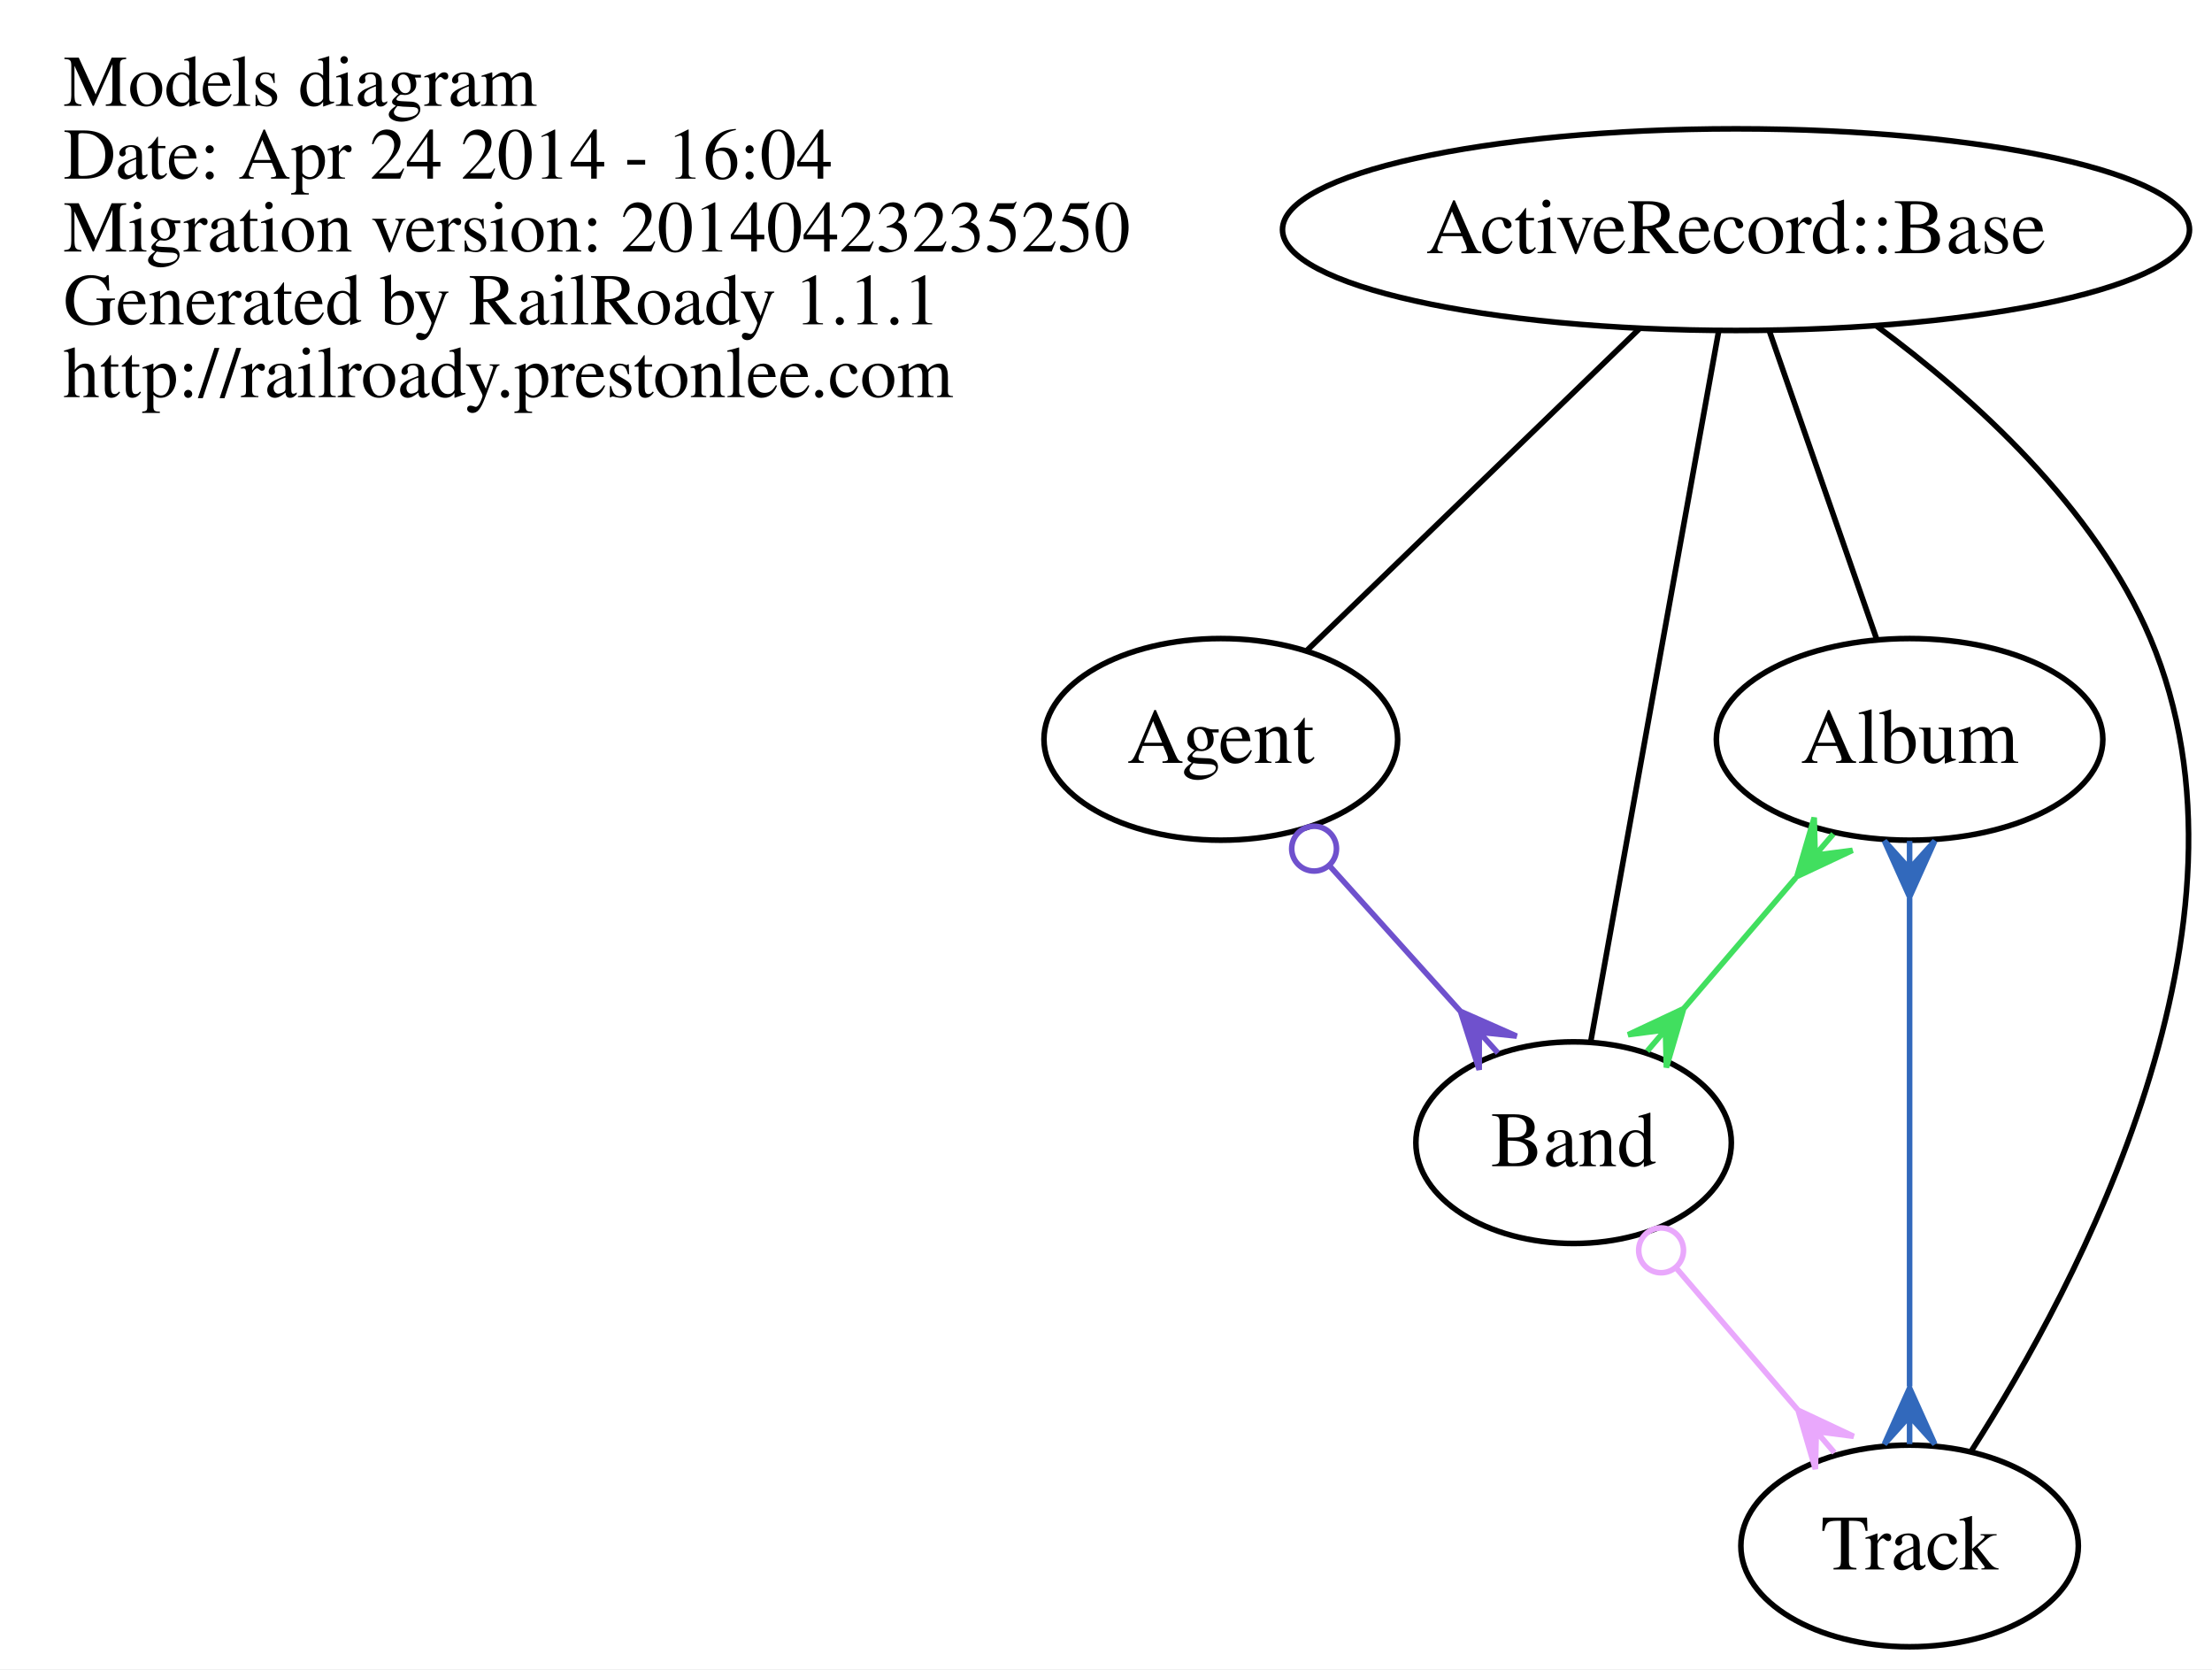
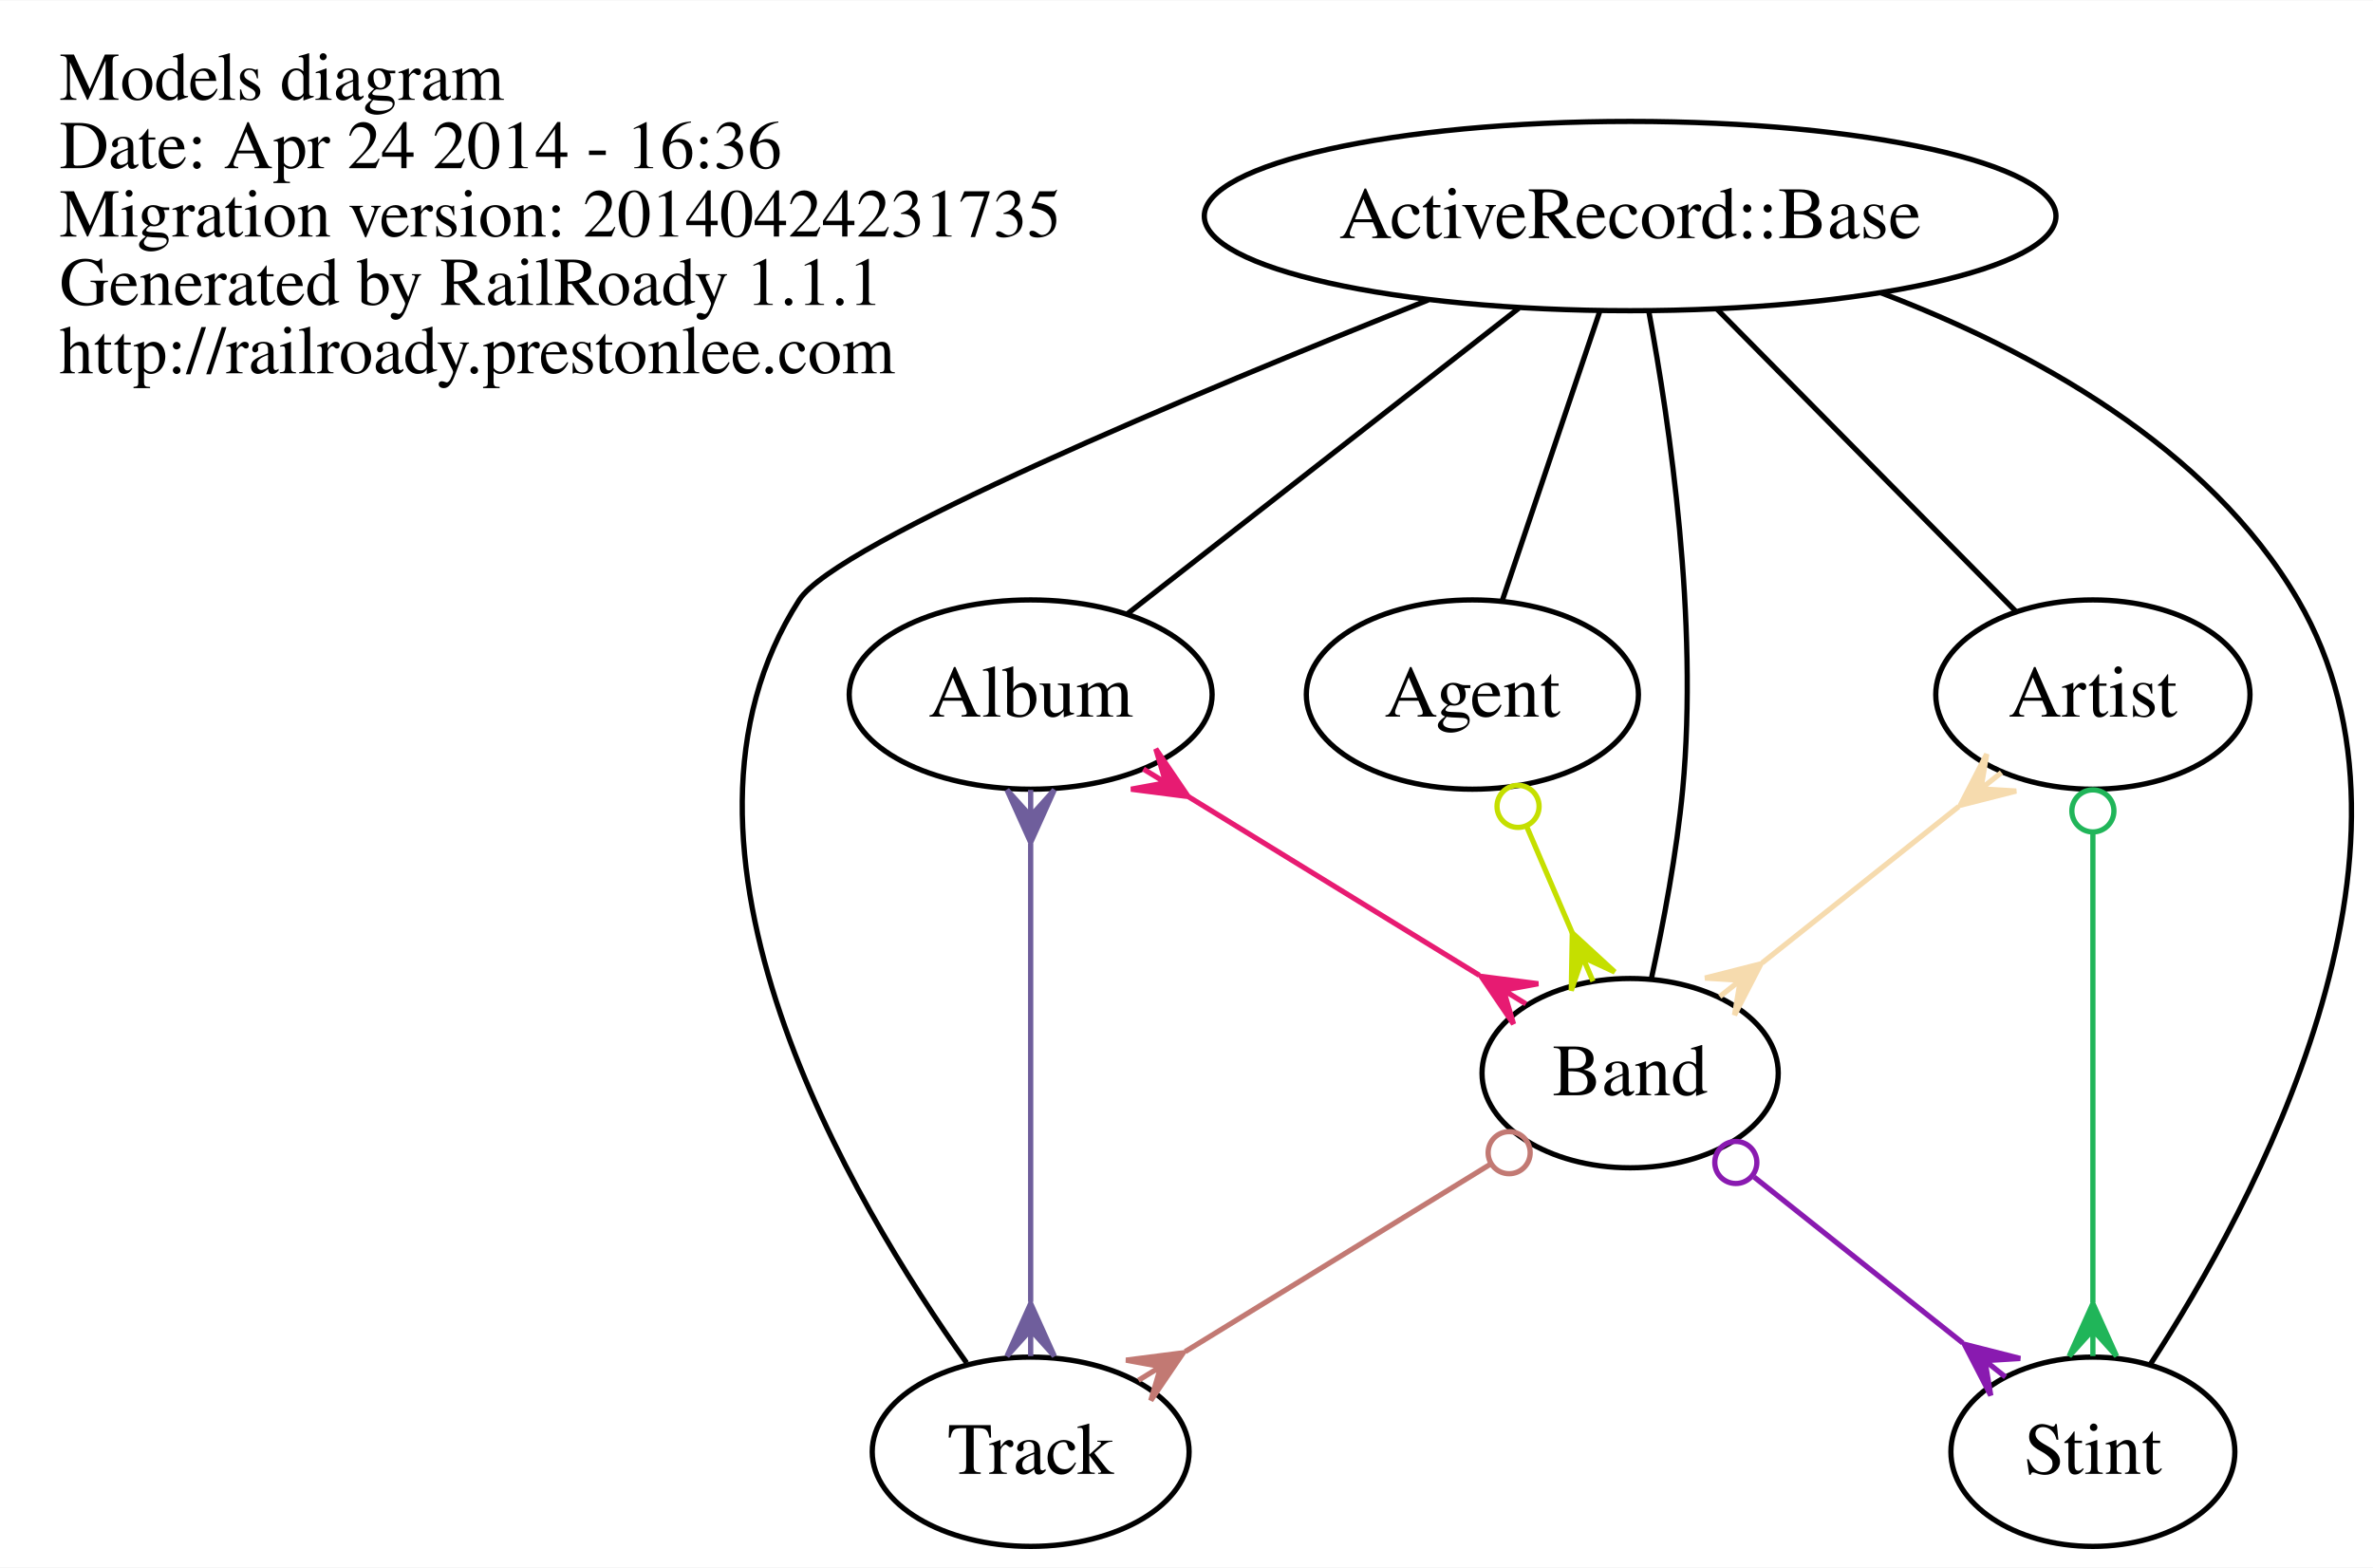
- <svg xmlns="http://www.w3.org/2000/svg" width="395pt" height="298pt" viewBox="0.00 0.00 395.00 298.00">
+ <svg xmlns="http://www.w3.org/2000/svg" width="451pt" height="298pt" viewBox="0.00 0.00 451.27 298.00">
  <g id="graph0" class="graph" transform="scale(1 1) rotate(0) translate(4 294)">
-     <polygon fill="white" stroke="none" points="-4,4 -4,-294 391,-294 391,4 -4,4" />
+     <polygon fill="white" stroke="none" points="-4,4 -4,-294 447.275,-294 447.275,4 -4,4" />
    <g id="node1" class="node">
      <text text-anchor="start" x="7.312" y="-275.1" font-family="Times,serif" font-size="13.00">Models diagram</text>
-       <text text-anchor="start" x="7.312" y="-262.1" font-family="Times,serif" font-size="13.00">Date: Apr 24 2014 - 16:04</text>
-       <text text-anchor="start" x="7.312" y="-249.1" font-family="Times,serif" font-size="13.00">Migration version: 20140423235250</text>
+       <text text-anchor="start" x="7.312" y="-262.1" font-family="Times,serif" font-size="13.00">Date: Apr 24 2014 - 16:36</text>
+       <text text-anchor="start" x="7.312" y="-249.1" font-family="Times,serif" font-size="13.00">Migration version: 20140424231735</text>
      <text text-anchor="start" x="7.312" y="-236.1" font-family="Times,serif" font-size="13.00">Generated by RailRoady 1.1.1</text>
      <text text-anchor="start" x="7.312" y="-223.1" font-family="Times,serif" font-size="13.00">http://railroady.prestonlee.com</text>
    </g>
    <g id="node2" class="node">
-       <ellipse fill="none" stroke="black" cx="214" cy="-162" rx="31.577" ry="18" />
-       <text text-anchor="middle" x="214" y="-157.8" font-family="Times,serif" font-size="14.00">Agent</text>
+       <ellipse fill="none" stroke="black" cx="276" cy="-162" rx="31.577" ry="18" />
+       <text text-anchor="middle" x="276" y="-157.8" font-family="Times,serif" font-size="14.00">Agent</text>
+     </g>
+     <g id="node5" class="node">
+       <ellipse fill="none" stroke="black" cx="306" cy="-90" rx="28.166" ry="18" />
+       <text text-anchor="middle" x="306" y="-85.8" font-family="Times,serif" font-size="14.00">Band</text>
+     </g>
+     <g id="edge1" class="edge">
+       <path fill="none" stroke="#c5df00" d="M286.307,-136.95C289.106,-130.418 292.148,-123.322 294.984,-116.703" />
+       <ellipse fill="none" stroke="#c5df00" cx="284.685" cy="-140.734" rx="4" ry="4" />
+       <polygon fill="#c5df00" stroke="#c5df00" points="295.002,-116.661 303.078,-109.243 296.972,-112.066 298.941,-107.47 298.941,-107.47 298.941,-107.47 296.972,-112.066 294.805,-105.697 295.002,-116.661 295.002,-116.661" />
+     </g>
+     <g id="node3" class="node">
+       <ellipse fill="none" stroke="black" cx="192" cy="-162" rx="34.508" ry="18" />
+       <text text-anchor="middle" x="192" y="-157.8" font-family="Times,serif" font-size="14.00">Album</text>
+     </g>
+     <g id="edge4" class="edge">
+       <path fill="none" stroke="#e71b72" d="M222.006,-142.575C239.111,-132.072 260.433,-118.98 277.313,-108.615" />
+       <polygon fill="#e71b72" stroke="#e71b72" points="221.964,-142.601 211.088,-143.999 217.703,-145.217 213.443,-147.834 213.443,-147.834 213.443,-147.834 217.703,-145.217 215.797,-151.668 221.964,-142.601 221.964,-142.601" />
+       <polygon fill="#e71b72" stroke="#e71b72" points="277.658,-108.403 288.534,-107.005 281.918,-105.787 286.179,-103.171 286.179,-103.171 286.179,-103.171 281.918,-105.787 283.825,-99.336 277.658,-108.403 277.658,-108.403" />
+     </g>
+     <g id="node7" class="node">
+       <ellipse fill="none" stroke="black" cx="192" cy="-18" rx="30.13" ry="18" />
+       <text text-anchor="middle" x="192" y="-13.8" font-family="Times,serif" font-size="14.00">Track</text>
+     </g>
+     <g id="edge3" class="edge">
+       <path fill="none" stroke="#6f5e9c" d="M192,-133.679C192,-108.599 192,-71.627 192,-46.493" />
+       <polygon fill="#6f5e9c" stroke="#6f5e9c" points="192,-133.871 187.5,-143.871 192,-138.871 192,-143.871 192,-143.871 192,-143.871 192,-138.871 196.5,-143.872 192,-133.871 192,-133.871" />
+       <polygon fill="#6f5e9c" stroke="#6f5e9c" points="192,-46.189 196.5,-36.189 192,-41.189 192,-36.189 192,-36.189 192,-36.189 192,-41.189 187.5,-36.189 192,-46.189 192,-46.189" />
    </g>
    <g id="node4" class="node">
-       <ellipse fill="none" stroke="black" cx="277" cy="-90" rx="28.166" ry="18" />
-       <text text-anchor="middle" x="277" y="-85.8" font-family="Times,serif" font-size="14.00">Band</text>
+       <ellipse fill="none" stroke="black" cx="394" cy="-162" rx="29.879" ry="18" />
+       <text text-anchor="middle" x="394" y="-157.8" font-family="Times,serif" font-size="14.00">Artist</text>
    </g>
-     <g id="edge1" class="edge">
-       <path fill="none" stroke="#6f51cd" d="M233.469,-139.367C240.845,-131.172 249.257,-121.826 256.707,-113.548" />
-       <ellipse fill="none" stroke="#6f51cd" cx="230.658" cy="-142.492" rx="4" ry="4" />
-       <polygon fill="#6f51cd" stroke="#6f51cd" points="256.8,-113.444 266.835,-109.022 260.145,-109.728 263.49,-106.011 263.49,-106.011 263.49,-106.011 260.145,-109.728 260.145,-103.001 256.8,-113.444 256.8,-113.444" />
+     <g id="edge7" class="edge">
+       <path fill="none" stroke="#f6dbae" d="M368.462,-140.686C356.712,-131.339 342.816,-120.286 331.118,-110.98" />
+       <polygon fill="#f6dbae" stroke="#f6dbae" points="368.788,-140.945 373.813,-150.692 372.701,-144.058 376.614,-147.17 376.614,-147.17 376.614,-147.17 372.701,-144.058 379.415,-143.649 368.788,-140.945 368.788,-140.945" />
+       <polygon fill="#f6dbae" stroke="#f6dbae" points="330.876,-110.788 325.852,-101.041 326.963,-107.675 323.05,-104.563 323.05,-104.563 323.05,-104.563 326.963,-107.675 320.249,-108.085 330.876,-110.788 330.876,-110.788" />
    </g>
-     <g id="node3" class="node">
-       <ellipse fill="none" stroke="black" cx="337" cy="-162" rx="34.508" ry="18" />
-       <text text-anchor="middle" x="337" y="-157.8" font-family="Times,serif" font-size="14.00">Album</text>
-     </g>
-     <g id="edge4" class="edge">
-       <path fill="none" stroke="#41df5f" d="M316.686,-137.301C310.249,-129.79 303.145,-121.502 296.748,-114.039" />
-       <polygon fill="#41df5f" stroke="#41df5f" points="316.877,-137.523 319.968,-148.044 320.131,-141.32 323.385,-145.116 323.385,-145.116 323.385,-145.116 320.131,-141.32 326.802,-142.187 316.877,-137.523 316.877,-137.523" />
-       <polygon fill="#41df5f" stroke="#41df5f" points="296.657,-113.933 293.565,-103.412 293.403,-110.136 290.149,-106.34 290.149,-106.34 290.149,-106.34 293.403,-110.136 286.732,-109.269 296.657,-113.933 296.657,-113.933" />
-     </g>
-     <g id="node5" class="node">
-       <ellipse fill="none" stroke="black" cx="337" cy="-18" rx="30.13" ry="18" />
-       <text text-anchor="middle" x="337" y="-13.8" font-family="Times,serif" font-size="14.00">Track</text>
-     </g>
-     <g id="edge3" class="edge">
-       <path fill="none" stroke="#3269bc" d="M337,-133.679C337,-108.599 337,-71.627 337,-46.493" />
-       <polygon fill="#3269bc" stroke="#3269bc" points="337,-133.871 332.5,-143.871 337,-138.871 337,-143.871 337,-143.871 337,-143.871 337,-138.871 341.5,-143.872 337,-133.871 337,-133.871" />
-       <polygon fill="#3269bc" stroke="#3269bc" points="337,-46.189 341.5,-36.189 337,-41.189 337,-36.189 337,-36.189 337,-36.189 337,-41.189 332.5,-36.189 337,-46.189 337,-46.189" />
+     <g id="node6" class="node">
+       <ellipse fill="none" stroke="black" cx="394" cy="-18" rx="27" ry="18" />
+       <text text-anchor="middle" x="394" y="-13.8" font-family="Times,serif" font-size="14.00">Stint</text>
    </g>
    <g id="edge6" class="edge">
-       <path fill="none" stroke="#e9a8fc" d="M295.428,-67.501C302.249,-59.543 310.012,-50.486 316.968,-42.37" />
-       <ellipse fill="none" stroke="#e9a8fc" cx="292.622" cy="-70.774" rx="4" ry="4" />
-       <polygon fill="#e9a8fc" stroke="#e9a8fc" points="317.083,-42.237 327.008,-37.573 320.337,-38.44 323.591,-34.644 323.591,-34.644 323.591,-34.644 320.337,-38.44 320.174,-31.715 317.083,-42.237 317.083,-42.237" />
+       <path fill="none" stroke="#20b559" d="M394,-135.558C394,-110.444 394,-72.164 394,-46.393" />
+       <ellipse fill="none" stroke="#20b559" cx="394" cy="-139.871" rx="4" ry="4" />
+       <polygon fill="#20b559" stroke="#20b559" points="394,-46.189 398.5,-36.189 394,-41.189 394,-36.189 394,-36.189 394,-36.189 394,-41.189 389.5,-36.189 394,-46.189 394,-46.189" />
    </g>
-     <g id="node6" class="node">
+     <g id="edge10" class="edge">
+       <path fill="none" stroke="#891ab0" d="M329.576,-70.246C341.839,-60.492 356.821,-48.574 369.251,-38.687" />
+       <ellipse fill="none" stroke="#891ab0" cx="326.098" cy="-73.013" rx="4" ry="4" />
+       <polygon fill="#891ab0" stroke="#891ab0" points="369.557,-38.443 380.185,-35.74 373.47,-35.331 377.383,-32.218 377.383,-32.218 377.383,-32.218 373.47,-35.331 374.582,-28.696 369.557,-38.443 369.557,-38.443" />
+     </g>
+     <g id="edge9" class="edge">
+       <path fill="none" stroke="#c27973" d="M279.513,-72.736C262.117,-62.054 239.344,-48.071 221.39,-37.046" />
+       <ellipse fill="none" stroke="#c27973" cx="282.994" cy="-74.874" rx="4" ry="4" />
+       <polygon fill="#c27973" stroke="#c27973" points="221.016,-36.817 214.849,-27.749 216.755,-34.2 212.494,-31.584 212.494,-31.584 212.494,-31.584 216.755,-34.2 210.139,-35.419 221.016,-36.817 221.016,-36.817" />
+     </g>
+     <g id="node8" class="node">
      <ellipse fill="none" stroke="black" cx="306" cy="-253" rx="80.982" ry="18" />
      <text text-anchor="middle" x="306" y="-248.8" font-family="Times,serif" font-size="14.00">ActiveRecord::Base</text>
    </g>
    <g id="edge2" class="edge">
-       <path fill="none" stroke="black" d="M288.696,-235.26C271.623,-218.744 245.769,-193.733 229.392,-177.89" />
+       <path fill="none" stroke="black" d="M300.216,-234.84C294.869,-218.979 286.973,-195.553 281.665,-179.806" />
    </g>
    <g id="edge5" class="edge">
-       <path fill="none" stroke="black" d="M311.977,-234.84C317.502,-218.979 325.661,-195.553 331.146,-179.806" />
-     </g>
-     <g id="edge7" class="edge">
-       <path fill="none" stroke="black" d="M302.897,-234.834C300.261,-220.248 296.378,-198.751 293,-180 288.491,-154.97 283.281,-125.979 280.063,-108.063" />
+       <path fill="none" stroke="black" d="M284.825,-235.468C263.447,-218.779 230.763,-193.263 210.425,-177.384" />
    </g>
    <g id="edge8" class="edge">
-       <path fill="none" stroke="black" d="M331.063,-235.832C348.413,-223.037 370.099,-203.449 380,-180 401.496,-129.094 366.98,-64.528 348.066,-35.022" />
+       <path fill="none" stroke="black" d="M322.552,-235.26C338.883,-218.744 363.612,-193.733 379.277,-177.89" />
+     </g>
+     <g id="edge11" class="edge">
+       <path fill="none" stroke="black" d="M309.567,-234.791C313.529,-213.477 318.998,-176.06 316,-144 314.867,-131.88 312.306,-118.402 310.059,-108.071" />
+     </g>
+     <g id="edge12" class="edge">
+       <path fill="none" stroke="black" d="M353.709,-238.402C382.162,-227.56 415.967,-209.236 433,-180 460.942,-132.039 424.586,-64.886 405,-34.739" />
+     </g>
+     <g id="edge13" class="edge">
+       <path fill="none" stroke="black" d="M267.617,-237.043C223.126,-219.322 154.972,-190.838 148,-180 117.746,-132.966 158.118,-65.342 179.821,-34.907" />
    </g>
  </g>
</svg>
